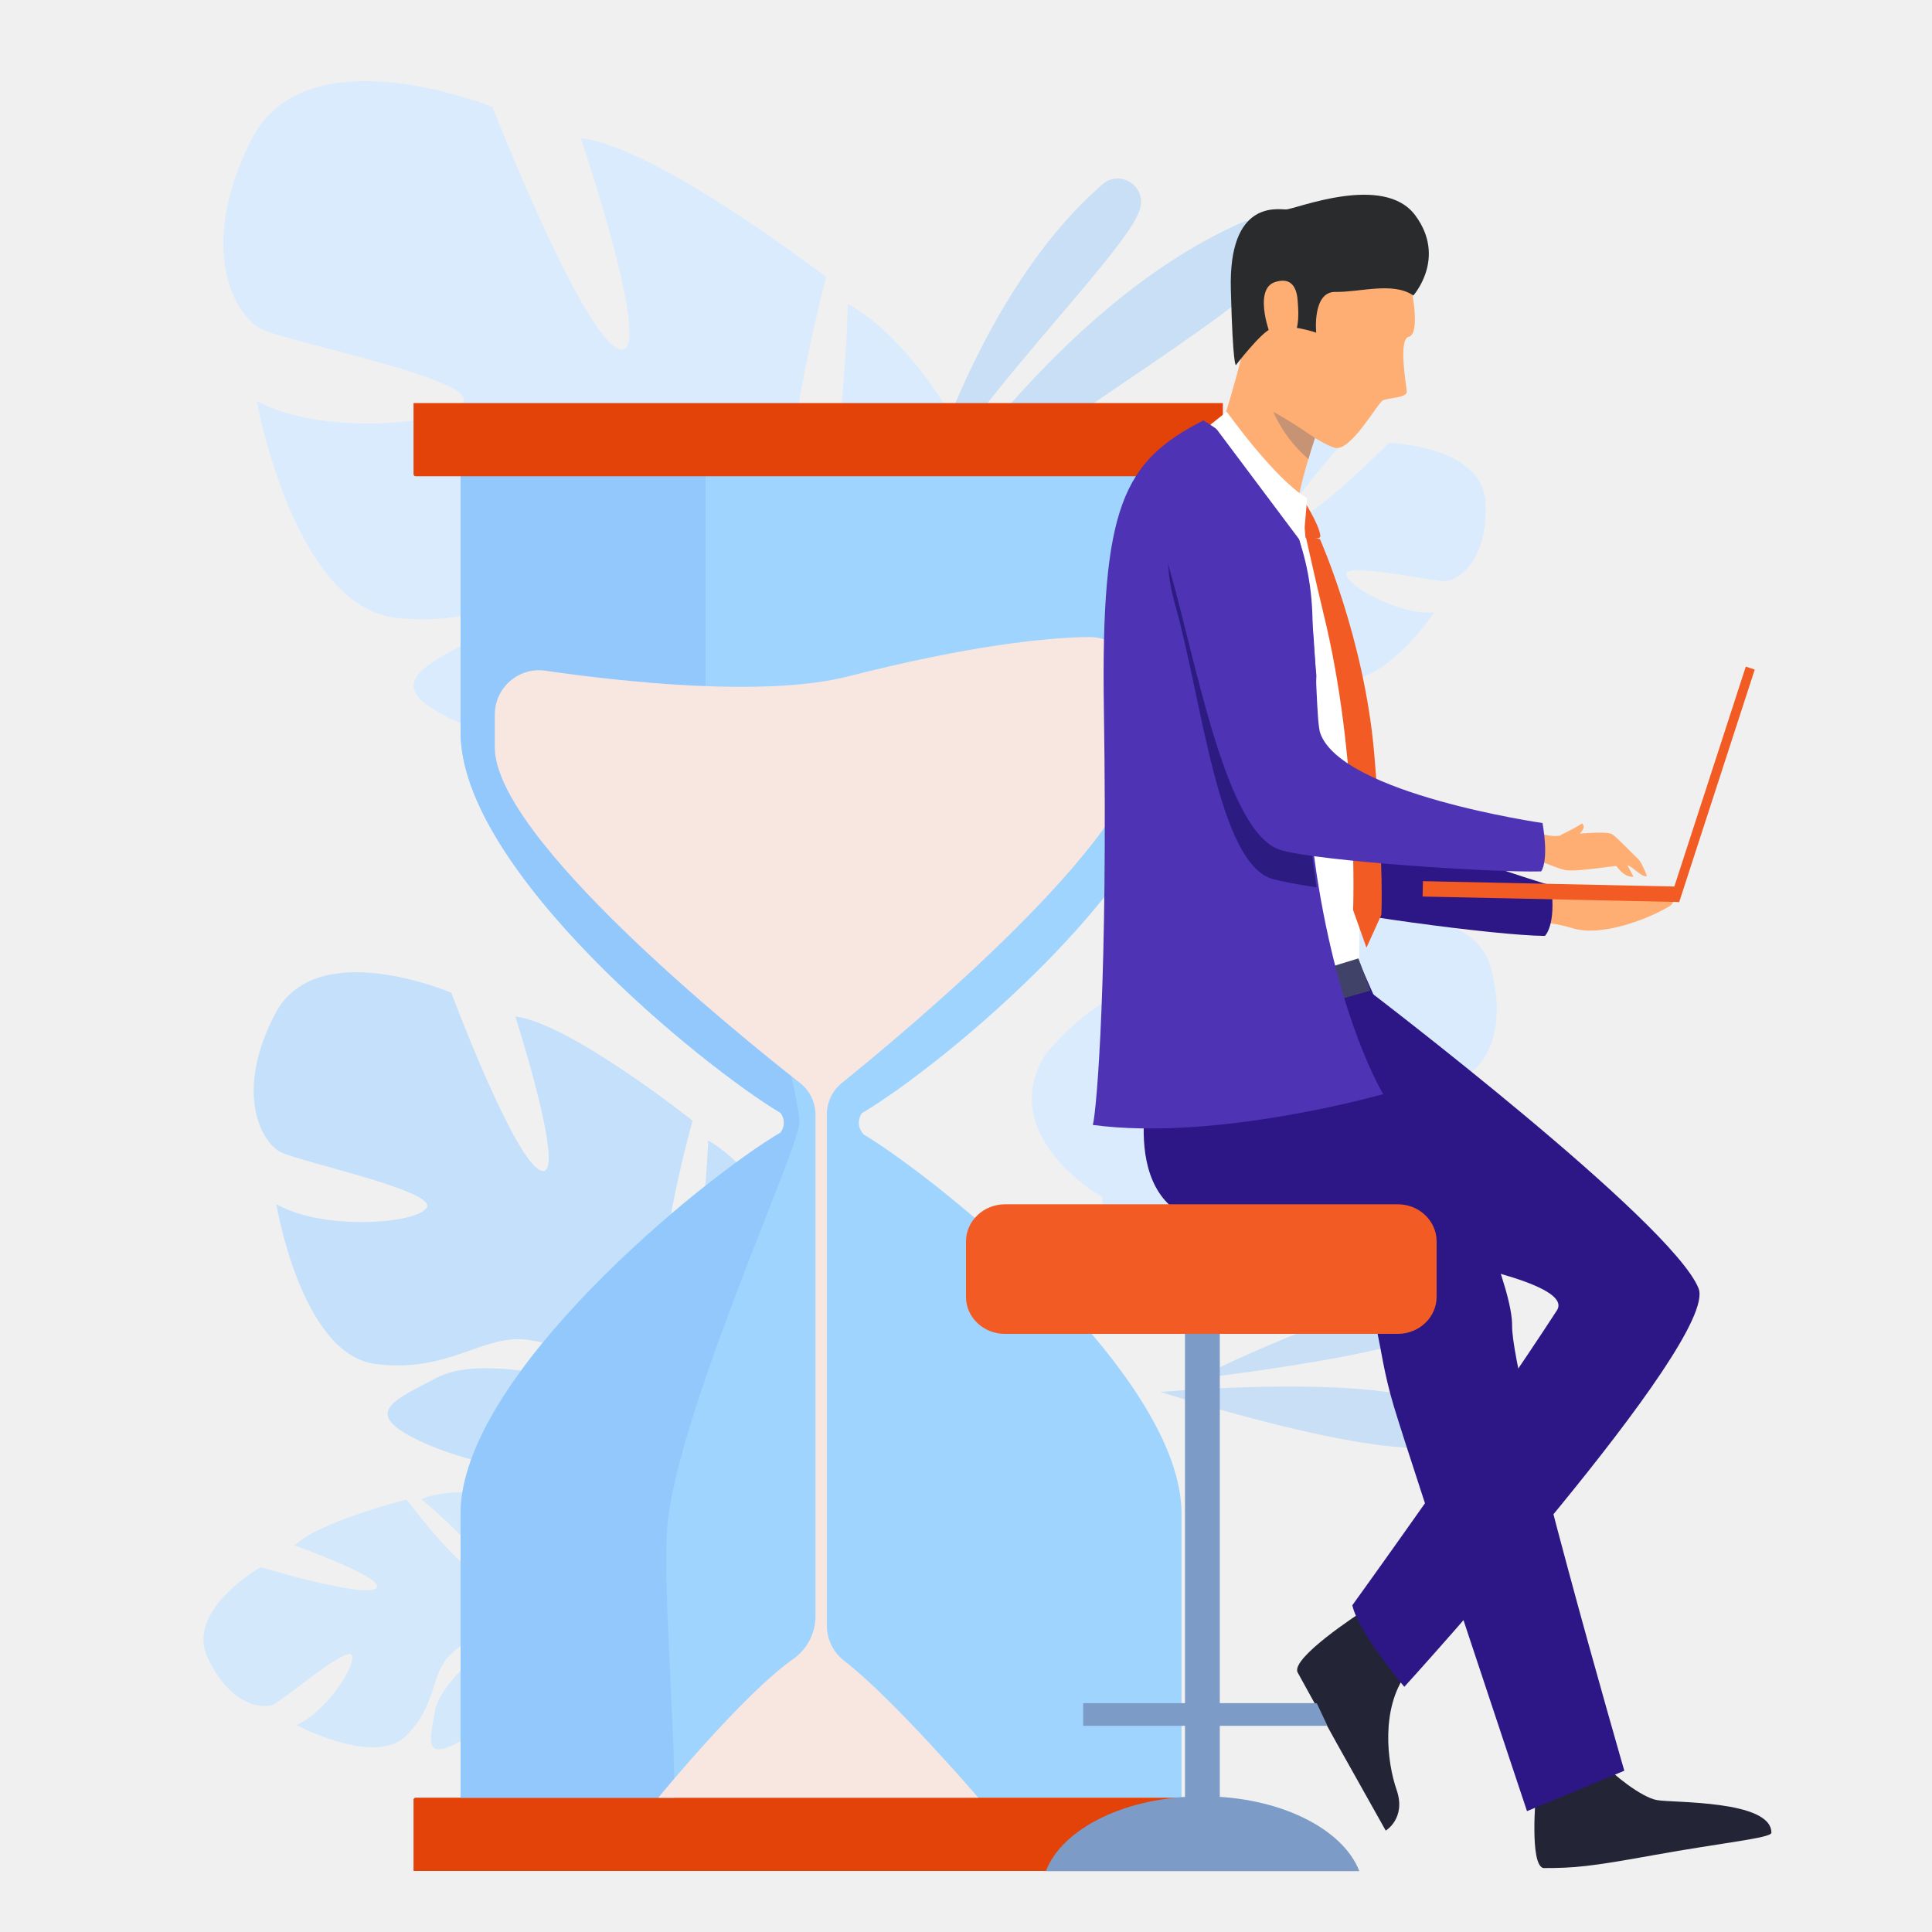
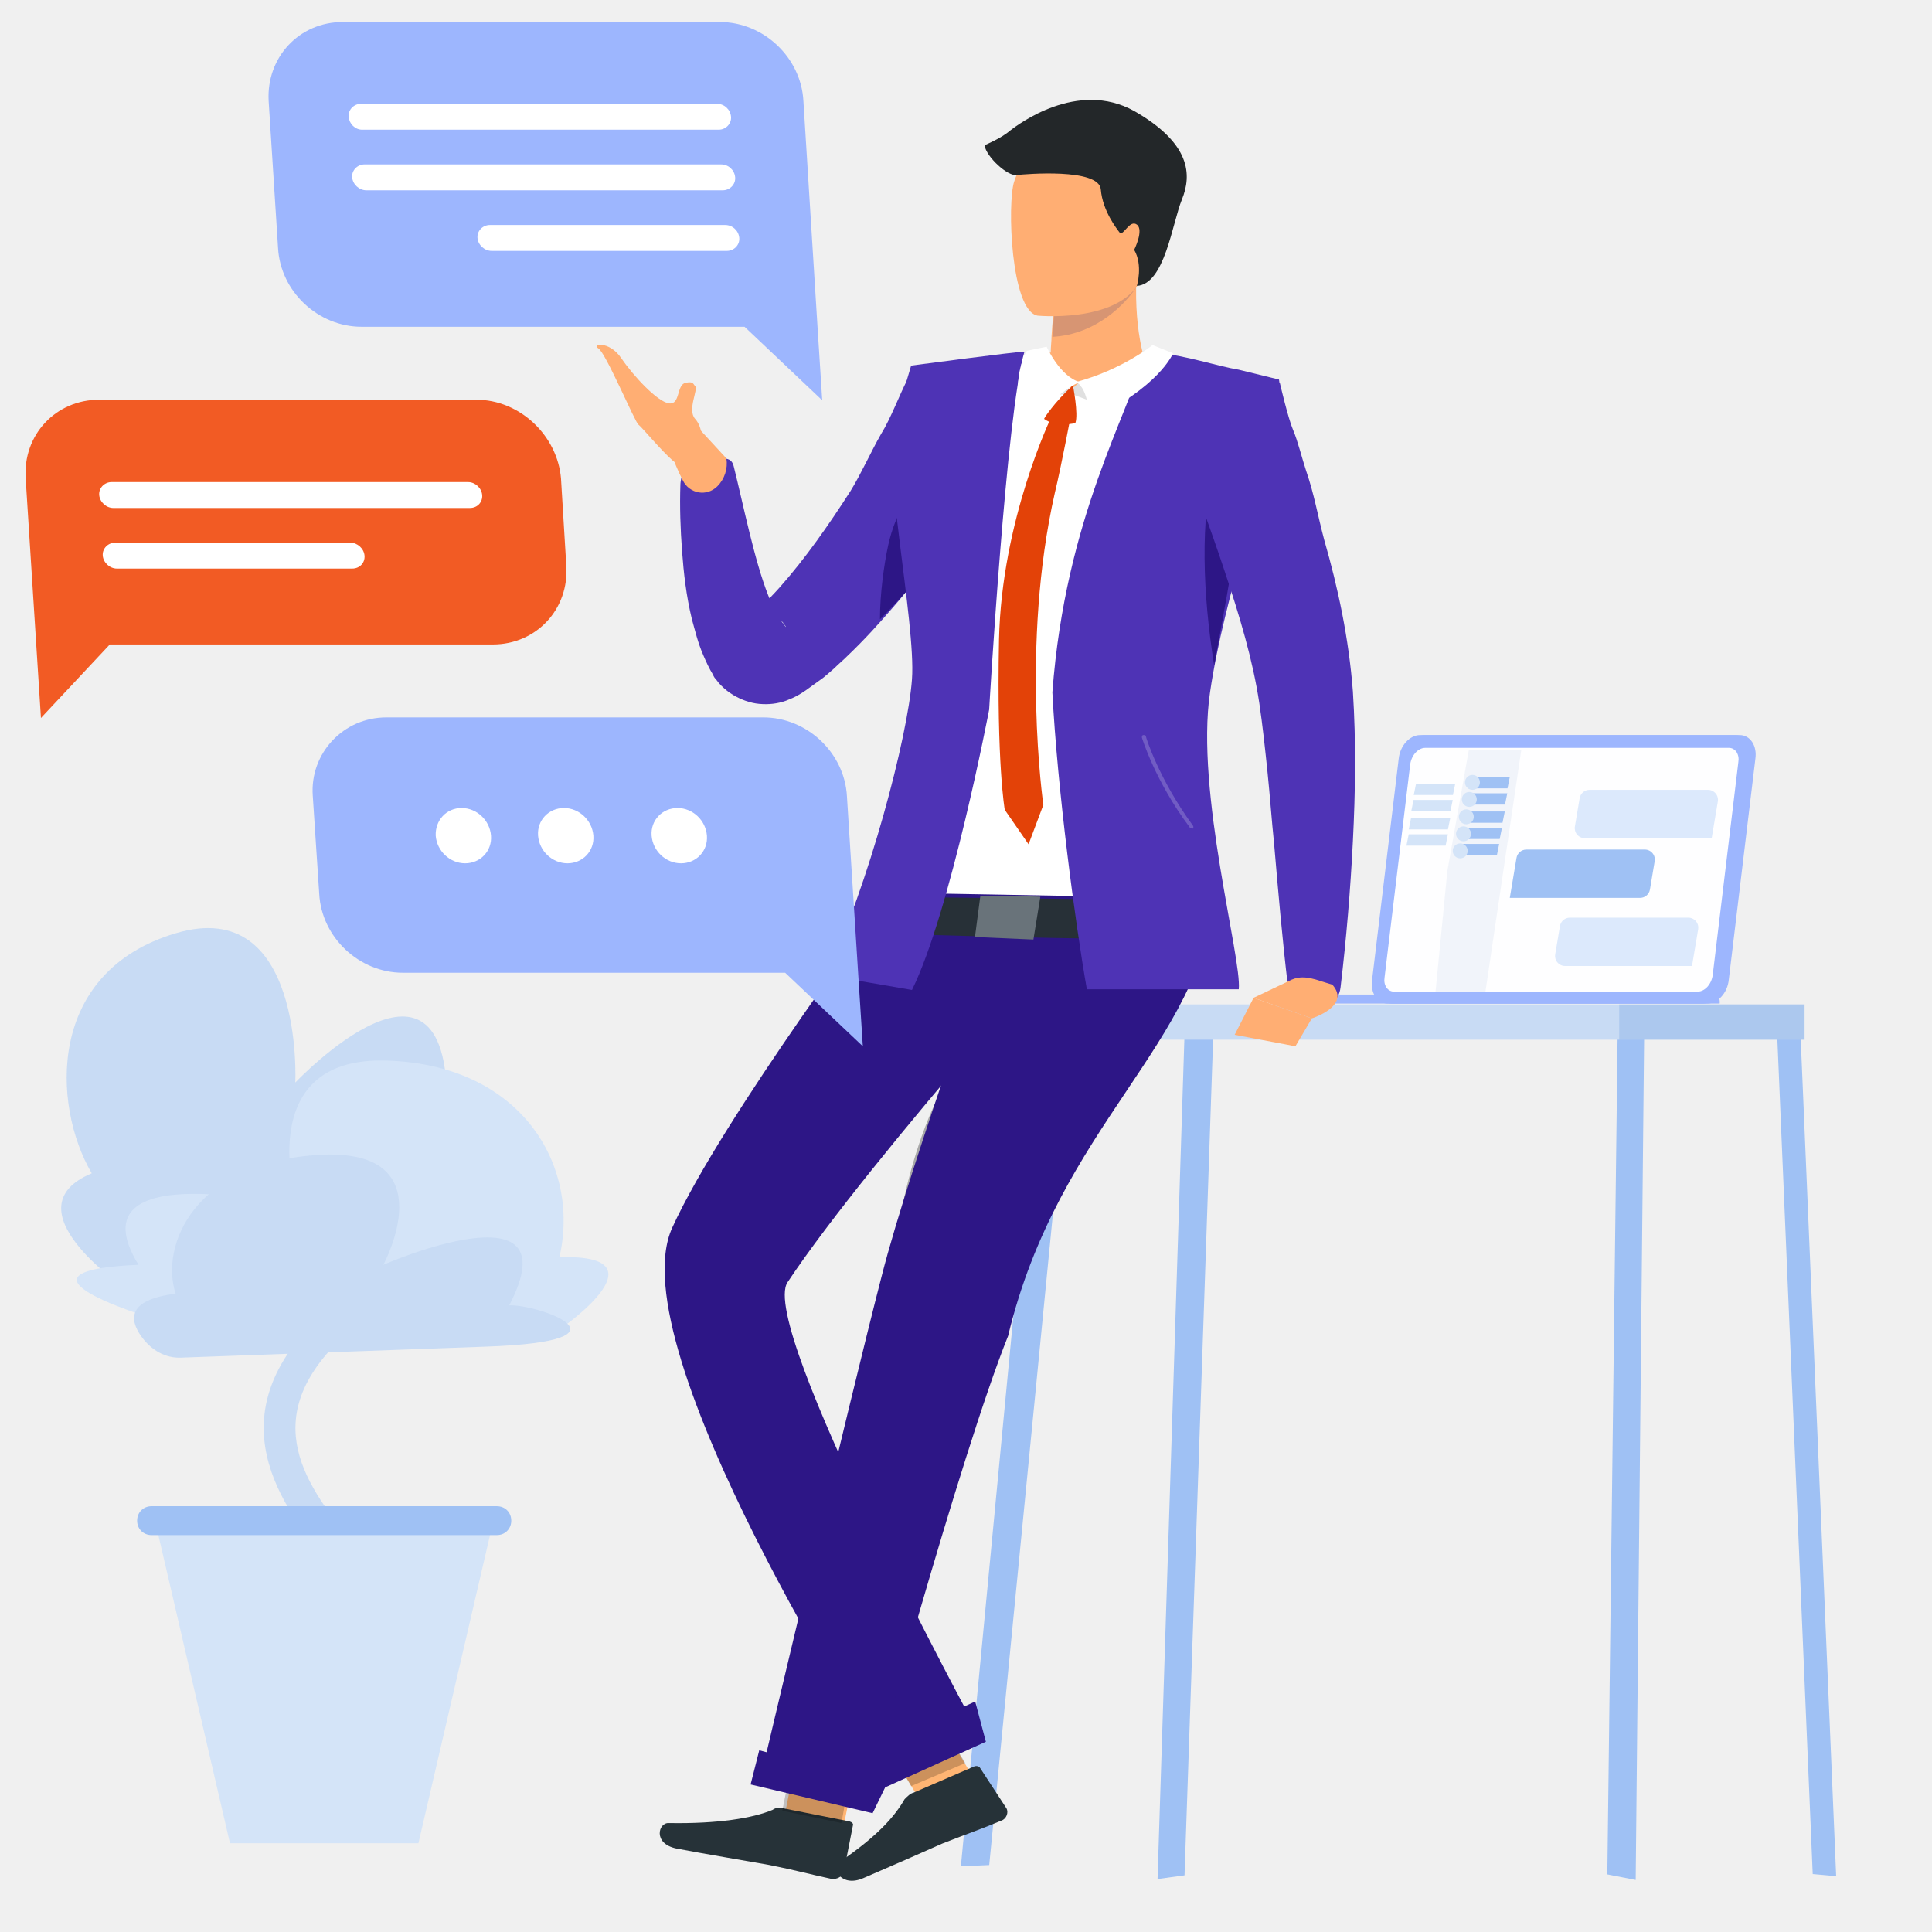
<svg xmlns="http://www.w3.org/2000/svg" width="193" height="193" fill="none">
-   <path d="M148.384 50.14c-.318-5.645-9.635-5.888-9.635-5.888s-8.058 8.06-9.876 7.906c-1.818-.153 5.555-8.238 5.555-8.238-3.369-1.06-13.004 1.316-13.004 1.316s-1.741 11.022-3.47 10.422c-1.728-.6 2.034-9.682 2.034-9.682-3.534.294-7.449 3.538-7.449 3.538-5.211 5.518 2.11 11.956 2.11 11.956s-.686 3.806-3.927 7.65c0 0-.699.69-1.513 1.942l.903.192a7.93 7.93 0 01.394-.652v-.013c.089-.127.228-.306.381-.523.394-.486.661-.843.839-1.111 1.195-1.533 2.847-3.5 3.75-3.807 0 0-.077-.166-.102-.46.038.141.063.294.102.46.851 3.666 8.49 5.876 12.99 5.901 4.512.026 2.885-1.596.979-4.074-1.907-2.478-6.889-2.989-8.173-4.075-1.271-1.085.991-1.417 3.826-.587 2.834.83 3.66 4.036 8.224 5.466 4.563 1.431 9.952-6.603 9.952-6.603-3.419.32-8.808-2.682-8.796-3.845.013-1.162 8.517.767 9.915.716 1.411-.077 4.309-2.261 3.991-7.907z" fill="#DAEBFD" />
-   <path opacity=".5" d="M92.15 49.307s5.619-20.232 18.012-30.91c1.652-1.418 4.156.038 3.788 2.184 0 .038-.013.076-.026.115-.699 3.653-14.846 17.345-21.774 28.61z" fill="#A2CDFC" />
-   <path opacity=".5" d="M89.965 55.016s14.426-24.14 34.065-32.775c1.195-.523 2.631-.05 3.203 1.137.369.766.419 1.89-.381 3.513-2.11 4.317-24.405 16.477-36.887 28.125zm29.524 82.709s21.901-11.036 25.866-7.191c3.954 3.844-25.866 7.191-25.866 7.191zm-3.559 1.328s29.324-2.593 29.781 3.551c.458 6.131-29.781-3.551-29.781-3.551z" fill="#A2CDFC" />
-   <path d="M25.118 13.937c5.51-10.858 24.087-3.233 24.087-3.233s8.937 22.886 12.647 24.17c3.724 1.272-3.83-21.072-3.83-21.072 7.551.83 24.502 13.873 24.502 13.873s-6.09 23.256-2.174 23.564c3.913.32 4.348-20.868 4.348-20.868 6.707 3.658 11.65 13.436 11.65 13.436 5.508 15.415-14.487 21.75-14.487 21.75s-1.934 8.1 1.123 18.499c0 0 .772 1.957 1.313 5.133l-1.956-.412a19.184 19.184 0 00-.217-1.638l.002-.012c.002-.013.002-.013-.009-.027-.076-.336-.17-.803-.297-1.38-.349-1.295-.572-2.248-.696-2.928-1.021-4.052-2.597-9.395-4.107-10.758 0 0 .287-.266.604-.81-.194.254-.393.533-.604.81-4.835 6.503-21.795 4.202-30.71.351-8.915-3.863-4.307-5.657 1.608-8.887 5.915-3.23 16.176.083 19.621-.95 3.458-1.033-.735-3.66-7.041-4.474-6.307-.814-10.702 4.776-20.934 3.64-10.22-1.134-13.917-21.667-13.917-21.667 6.47 3.607 19.68 2.355 20.66.053.981-2.302-17.447-5.895-20.16-7.215-2.707-1.28-6.523-8.089-1.026-18.948zm123.821 82.787c-1.856-6.91-13.461-4.752-13.461-4.752s-7.88 12.084-10.168 12.377c-2.288.294 4.728-11.661 4.728-11.661-4.436-.434-15.749 5.032-15.749 5.032s.712 14.101-1.576 13.82c-2.288-.293 0-12.517 0-12.517-4.296 1.29-8.3 6.335-8.3 6.335-5.02 8.2 5.72 14.242 5.72 14.242s.14 4.892-2.86 10.499c0 0-.674 1.035-1.373 2.797h1.17c.101-.319.203-.625.317-.919v-.013c.077-.179.191-.434.344-.754.355-.702.597-1.226.749-1.596 1.068-2.21 2.619-5.084 3.649-5.697 0 0-.128-.179-.255-.536.077.166.166.357.255.536 2.008 4.317 12.024 5.033 17.617 3.883 5.58-1.149 3.152-2.733.14-5.301-3.013-2.567-9.305-1.89-11.173-2.899-1.856-1.009.864-2.018 4.588-1.724 3.725.293 5.58 4.023 11.605 4.611 6.013.574 10.601-10.793 10.601-10.793-4.156 1.29-11.605-1.009-11.884-2.453-.293-1.443 10.74-1.29 12.456-1.724 1.716-.434 4.716-3.883 2.86-10.793z" fill="#DAEBFD" />
-   <path d="M27.505 101.245c4.131-7.855 17.58-2.069 17.58-2.069s6.266 16.783 8.96 17.767c2.695.971-2.567-15.404-2.567-15.404 5.491.69 17.706 10.41 17.706 10.41s-4.69 16.873-1.83 17.154c2.847.281 3.394-15.162 3.394-15.162 4.855 2.747 8.338 9.938 8.338 9.938 3.852 11.304-10.791 15.685-10.791 15.685s-1.5 5.888.623 13.5c0 0 .546 1.444.902 3.756l-1.424-.32a11.712 11.712 0 00-.14-1.188v-.025c-.05-.243-.114-.588-.203-1.009a31.051 31.051 0 01-.483-2.146c-.699-2.963-1.792-6.872-2.872-7.894 0 0 .203-.191.444-.587-.14.191-.292.383-.444.587-3.598 4.675-15.927 2.81-22.384-.114-6.445-2.925-3.076-4.177 1.258-6.464 4.334-2.286 11.783.256 14.312-.459 2.53-.716-.495-2.67-5.084-3.347-4.589-.664-7.855 3.347-15.291 2.401-7.436-.945-9.902-15.966-9.902-15.966 4.678 2.708 14.313 1.955 15.05.294.737-1.66-12.647-4.509-14.618-5.492-1.957-.984-4.665-5.991-.534-13.846z" fill="#C5E0FB" />
-   <path d="M20.724 165.552c-2.186-4.751 5.326-9.005 5.326-9.005s10.067 3.066 11.478 2.146c1.424-.92-8.097-4.304-8.097-4.304 2.288-2.338 11.186-4.599 11.186-4.599s6.177 8.252 7.334 7c1.157-1.239-5.847-7.025-5.847-7.025 3.013-1.303 7.614-.371 7.614-.371 6.635 2.236 3.445 10.691 3.445 10.691s2.199 2.81 6.508 4.547c0 0 .864.256 2.071.92l-.66.549c-.204-.127-.407-.255-.61-.357h-.013c-.128-.064-.318-.154-.547-.269-.534-.23-.902-.408-1.17-.536-1.626-.728-3.838-1.622-4.702-1.469 0 0-.013-.166-.115-.421.038.127.077.268.115.421.89 3.372-4.398 8.494-8.06 10.487-3.672 1.992-3.037-.052-2.554-2.913.483-2.861 4.334-5.454 4.906-6.897.572-1.443-1.423-.728-3.38 1.188-1.958 1.916-1.246 4.892-4.36 8.047-3.102 3.155-10.983-1.06-10.983-1.06 2.936-1.227 6.038-6.029 5.53-6.974-.509-.946-6.623 4.342-7.792 4.904-1.144.562-4.436.051-6.623-4.7z" fill="#D3E8FA" />
-   <path d="M86.099 111.2a1.627 1.627 0 00.022 1.935c.046.058.07.104.092.15 7.958 4.805 31.819 24.231 31.819 37.931v28.367h-72.02v-28.379c0-13.78 24.183-33.517 31.968-38.069.253-.345.333-.691.333-.979 0-.588-.333-.991-.333-.991-7.797-4.643-31.967-24.242-31.967-38.023V44.775h72.008v28.379c0 13.769-24.103 33.46-31.922 38.046z" fill="#9FD4FF" />
-   <path d="M122.159 186.9H41.311v-7.109c0-.115.092-.208.206-.208h80.459c.103 0 .195.093.195.196v7.121h-.012z" fill="#E34208" />
-   <path d="M66.629 152.967c-.367 6.349.837 20.049.722 26.628H46.013v-28.379c0-13.78 24.182-33.518 31.967-38.069a1.64 1.64 0 00.333-.979c0-.588-.333-.991-.333-.991-7.797-4.644-31.967-24.243-31.967-38.023V44.775h14.275l10.194 2.8v22.433s-1.01 6.464 1.513 12.813c2.523 6.349 7.946 26.708 7.866 29.358-.08 2.65-12.602 29.9-13.232 40.788z" fill="#93C8FD" />
-   <path d="M108.698 63.637c-4.369.069-11.868.853-24.01 3.94-8.313 2.109-22.646.519-30.225-.576-2.66-.38-5.034 1.694-5.034 4.39v3.272c0 9.01 24.125 28.529 30.5 33.53a4.03 4.03 0 011.537 3.157v50.098a5.238 5.238 0 01-2.236 4.286c-5.023 3.526-13.473 13.85-13.473 13.85h31.98s-8.578-9.967-13.393-13.666a4.454 4.454 0 01-1.743-3.537v-51.054a4.03 4.03 0 011.502-3.146c6.237-5.035 29.846-24.622 29.846-33.621v-5.715c0-2.915-2.373-5.254-5.251-5.208z" fill="#F8E6E0" />
-   <path d="M121.953 47.575H41.506a.202.202 0 01-.195-.196v-7.11h80.849v7.11c0 .115-.092.196-.207.196z" fill="#E34208" />
-   <path d="M151.921 88.481s3.53.398 6.263.235c3.421-.199 7.621-.29 8.418.616.778.905.778.905-.743 1.701-1.176.616-5.738 2.625-8.815 1.684-3.078-.96-7.006-.76-7.006-.76l1.883-3.476z" fill="#FFAE73" />
-   <path d="M114.25 54.883s6.571 32.566 14.391 35.046c3.856 1.231 20.746 3.53 25.688 3.566 0 0 1.158-1.05.615-5.032 0 0-17.867-5.377-20.546-8.725-4.001-4.979 1.032-21.361-3.892-25.96-4.924-4.597-12.853-6.226-16.256 1.105z" fill="#2D1686" />
-   <path d="M135.85 161.146s-6.898 4.465-6.229 5.908c.095.192 3.898 7.062 3.898 7.062l4.911 8.756s2.063-1.232 1.089-4.061c-.975-2.809-1.567-8.12.936-11.565 2.637-3.617-4.605-6.1-4.605-6.1z" fill="#232536" />
-   <path d="M174.398 66.594l-7.552 23.24.896.291 7.551-23.24-.895-.291z" fill="#F25B24" />
-   <path d="M142.145 88.024l-.033 1.538 25.628.547.033-1.538-25.628-.547z" fill="#F25B24" />
-   <path d="M153.431 179.269s3.385-1.367 4.761-1.941c1.394-.59 1.575-1.805 2.172-.995.615.793 3.584 3.222 5.177 3.492 1.575.287 11.416-.022 11.416 3.26 0 .53-4.963 1.003-11.783 2.239-6.384 1.156-7.895 1.289-11.001 1.289-1.394-.321-.742-7.344-.742-7.344z" fill="#232536" />
-   <path d="M151.052 132.415c.054-3.548-4.163-13.486-7.313-19.478-4.942-9.594-8.056-17.07-8.056-17.07s-21.632 1.502-21.523 4.435c.217 5.557 5.195 10.499 7.367 12.907l4.635 4.489s4.579 4.544 7.856 8.436c4.381 5.213 3.113 7.367 5.25 14.445 1.918 6.354 13.274 40.347 13.274 40.347l9.721-4.036s-11.283-38.972-11.211-44.475z" fill="#2D1686" />
-   <path d="M127.99 45.94s4.887 10.3 5.376 15.26c.489 4.96 2.227 15.478 2.408 18.266.181 2.788 0 16.51 0 16.51l-24.836 10.553s4.362-8.037 3.62-17.487c-.742-9.45-2.154-16.473-1.991-21.922.561-18.609 8.544-24.854 8.544-24.854l6.879 3.675z" fill="#fff" />
-   <path d="M140.969 28.744s.996 4.598-.253 4.905c-1.032.254-.254 4.707-.181 5.43.072.707-1.919.634-2.426.942-.507.29-3.132 5.014-4.688 4.725-1.557-.29-7.712-4.652-8.997-7.114-1.304-2.48-.29-11.658 2.027-14.97 2.299-3.35 12.744-1.974 14.518 6.082z" fill="#FFAE73" />
-   <path d="M131.9 42.103s-.163.489-.416 1.23c-.109.309-.218.689-.344 1.069-.091.308-.2.615-.29.941-.616 2.064-1.285 4.562-1.303 5.757-.037 2.262-7.404-8.889-7.404-8.889s2.317-6.914 3.656-14.97c1.322-8.037 6.101 14.862 6.101 14.862z" fill="#FFAE73" />
-   <path d="M141.186 29.522s3.349-3.747.2-8.001c-3.15-4.272-12.02-.598-12.925-.598-.887 0-5.739-.923-5.504 7.984.2 7.838.507 7.566.507 7.566s2.48-3.24 3.512-3.638c1.611-.616 4.508.398 4.508.398s-.417-4.127 1.937-4.073c2.353.054 5.756-1.05 7.765.362z" fill="#292B2D" />
-   <path d="M129.655 30.39c-.036-.56-.036-2.95-2.299-2.208s-.398 5.775-.09 5.92c.307.145 2.769 1.05 2.389-3.711z" fill="#FFAE73" />
-   <path d="M136.899 98.97l-1.198-3.23-22.754 6.987v3.114l23.952-6.871z" fill="#404367" />
-   <path d="M131.357 43.75s-.145.525-.38 1.195c-.091.272-.163.58-.272.923-2.498-2.154-3.475-4.652-3.494-4.724 1.919 1.05 4.146 2.606 4.146 2.606z" fill="#C69474" />
-   <path d="M130.054 49.688s1.755 2.697 1.846 3.856c.036.434-1.484.163-1.484.163l-.362-4.02z" fill="#F25B24" />
-   <path d="M136.767 99.012s30.251 23.031 32.912 29.692c2.082 5.214-29.391 39.804-29.391 39.804s-4.562-5.34-5.196-8.146c0 0 13.154-18.226 20.431-29.449 2.951-4.544-35.408-8.563-37.146-9.45-7.186-3.692-2.805-16.527-2.805-16.527l21.195-5.924z" fill="#2D1686" />
-   <path d="M138.181 109.298s-16.611 4.744-29.011 3.079c.398-1.503 1.52-14.898 1.104-41.545-.308-20.274 1.936-24.74 9.937-28.83.199.199 10.892 5.555 10.911 20.435 0 .887.38 5.054.38 5.054s-.181 5.723-.38 6.591c-.815 3.802.488 1.112 0 4.823-.181 1.321-.308 2.77-.163 4.055.163 1.466.344 2.86.543 4.2 2.281 15.024 6.679 22.138 6.679 22.138z" fill="#4E33B5" />
-   <path d="M118.432 183.246h3.367c.036 0 .054-.036.054-.054v-55.9c0-.036-.036-.054-.054-.054h-3.367c-.036 0-.055.036-.055.054v55.882c0 .054.019.072.055.072z" fill="#7C9BC7" />
-   <path d="M104.475 186.921c1.647-4.29 8.019-7.476 15.659-7.476 7.621 0 14.011 3.204 15.658 7.476h-31.317zm3.765-14.518h24.312a.039.039 0 00.036-.036l-1.032-2.191c0-.018-.453-.036 0-.036H108.24a.039.039 0 00-.036.036v2.191c0 .018.018.036.036.036z" fill="#7C9BC7" />
-   <path d="M100.364 133.248h39.285c2.122 0 3.864-1.666 3.864-3.693v-5.557c0-2.028-1.742-3.693-3.864-3.693h-39.285c-2.121.018-3.864 1.665-3.864 3.711v5.557c0 2.009 1.743 3.675 3.864 3.675zm31.495-79.39s4.424 9.927 5.413 21.344c1.013 11.843.716 16.197.716 16.197l-1.483 3.27-1.334-3.754s.593-15.249-2.991-29.762c-.642-2.632-1.754-7.624-1.754-7.624l1.433.328z" fill="#F25B24" />
-   <path d="M131.52 88.644c-1.937-.29-3.494-.58-4.381-.833-5.467-1.557-7.042-17.885-9.793-27.57-2.372-8.363 1.919-13.92 8.508-8.272.054.036.108.09.163.127 2.679 2.353 3.638 8.743 4.109 14.554-.254.85-.561 1.701-.76 2.57-.815 3.802 2.262 7.476 1.774 11.187-.181 1.322-.308 2.77-.163 4.055.163 1.448.344 2.842.543 4.182z" fill="#2C1C82" />
-   <path d="M153.876 83.213s.833.416 1.919.272c1.068-.145 4.724-.525 5.268-.145.543.38 2.172 2.1 2.57 2.462.398.362.887 1.701.887 1.701-.452.236-1.394-.923-1.937-1.068-.543-.145-5.177.779-6.354.453-1.194-.326-2.95-1.123-2.95-1.123l.597-2.552z" fill="#FFAE73" />
-   <path d="M160.99 85.62c-.018.073.923 2.119 2.191 1.956l-.833-1.557-1.358-.398zm-5.213-2.135s1.665-.797 2.262-1.231c0 0 .218.199.163.416-.09.362-.651.923-.651.923l-1.774-.108z" fill="#FFAE73" />
-   <path d="M126.868 48.439c-6.608-5.648-12.4.145-10.011 8.49 2.752 9.684 5.666 26.447 11.133 28.004 3.892 1.104 21.017 2.245 25.959 2.118 0 0 .814-.887.144-4.833 0 0-19.985-2.879-22.193-8.943-.778-2.154.199-20.256-4.87-24.691a1.312 1.312 0 01-.162-.145z" fill="#4E33B5" />
-   <path d="M122.548 41.126s4.762 6.706 8.031 8.653l-.397 4.63-9.089-12.126 1.455-1.157z" fill="#fff" />
+   <path d="M38.432 166.198c-.344 0-.687-.138-.962-.344-.687-.549-.824-1.511-.275-2.198.893-1.1-1.305-3.779-3.572-6.527-4.947-5.909-12.367-14.841-2.2-25.147 6.39-6.458 6.253-9.138 5.91-10.031-.619-1.511-3.573-1.855-4.604-1.855h-.068c-.894 0-1.58-.687-1.58-1.58s.686-1.58 1.58-1.58c.618 0 5.977.068 7.557 3.779 1.374 3.229-.756 7.626-6.596 13.466-8.107 8.245-2.542 14.909 2.405 20.886 3.16 3.779 6.115 7.421 3.642 10.512-.344.413-.825.619-1.237.619z" fill="#C8DBF4" />
+   <path d="M15.484 151.907h33.803L41.8 184.13H22.973l-7.489-32.223z" fill="#D4E4F8" />
+   <path d="M15.14 153.35h34.491c.824 0 1.443-.619 1.443-1.443 0-.825-.619-1.443-1.443-1.443h-34.49c-.825 0-1.443.618-1.443 1.443 0 .824.618 1.443 1.443 1.443z" fill="#9FC1F4" />
+   <path d="M44.272 117.966l-31.948 10.581S.78 120.714 9.164 117.21c-3.985-6.801-4.535-20.13 8.382-23.978C30.394 89.385 29.5 108.141 29.5 108.141s15.871-16.764 15.116 3.161c3.023-.825 15.802 2.198-.344 6.664z" fill="#C8DBF4" />
+   <path d="M17.614 132.463h38.75s10.238-7.214-.48-6.87c2.13-9.207-3.848-19.307-17.383-19.65-13.535-.344-8.794 14.634-8.794 14.634s-22.742-5.428-15.872 5.771c-11.199.481-5.427 3.367 3.78 6.115z" fill="#D4E4F8" />
+   <path d="M48.532 134.524l-30.437 1.1c-1.511.068-2.954-.687-3.985-2.13-1.168-1.649-1.443-3.642 3.435-4.26-1.58-4.809 1.855-13.191 14.497-13.878 12.573-.619 6.252 10.992 6.252 10.992s19.032-8.313 12.574 4.054c2.817-.137 13.397 3.573-2.336 4.122z" fill="#C8DBF4" />
+   <path d="M118.33 187.34l2.88-84.232-2.887.396-2.688 84.205 2.695-.369zm42.237-.093l1.032-84.23 2.645.516-.844 84.267-2.833-.553zm20.517-.035l-3.55-83.815 2.344.208 3.549 83.815-2.343-.208z" fill="#9FC1F4" />
+   <path d="M180.28 100.336h-79.566v3.527h79.566v-3.527z" fill="#C8DBF4" />
+   <path d="M98.82 186.311l8.186-83.708-3.034.136-7.984 83.7 2.832-.128z" fill="#9FC1F4" />
+   <path opacity=".2" d="M180.209 100.336h-18.454v3.527h18.454v-3.527z" fill="#3A7CD5" />
+   <path d="M142.315 73.432H173.8c1.037 0 1.75 1.067 1.555 2.379l-2.656 22.064c-.129 1.313-1.101 2.379-2.138 2.379h-31.485c-1.037 0-1.749-1.066-1.555-2.379l2.656-22.064c.194-1.312 1.166-2.379 2.138-2.379z" fill="#9DB6FE" />
+   <path d="M141.862 73.432h31.485c1.037 0 1.749 1.067 1.555 2.379l-2.656 22.064c-.13 1.313-1.102 2.379-2.138 2.379h-31.486c-1.036 0-1.749-1.066-1.554-2.379l2.656-22.064c.129-1.312 1.101-2.379 2.138-2.379z" fill="#9DB6FE" />
+   <path opacity=".99" d="M139.251 99.058c-.312 0-.562-.158-.75-.395-.187-.316-.249-.632-.187-1.027l2.56-21.266c.125-.949.812-1.66 1.499-1.66h30.345c.313 0 .562.158.75.395.187.316.249.632.187 1.028l-2.56 21.265c-.125.95-.812 1.66-1.499 1.66h-30.345z" fill="#fff" />
+   <mask id="mask0" maskUnits="userSpaceOnUse" x="138" y="74" width="36" height="26">
+     <path opacity=".99" d="M139.251 99.058c-.312 0-.562-.158-.75-.395-.187-.316-.249-.632-.187-1.027l2.56-21.266c.125-.949.812-1.66 1.499-1.66h30.345c.313 0 .562.158.75.395.187.316.249.632.187 1.028l-2.56 21.265c-.125.95-.812 1.66-1.499 1.66h-30.345z" fill="#fff" />
+   </mask>
+   <g mask="url(#mask0)">
+     <path d="M148.348 99.352l3.628-24.463h-5.24l-2.15 12.121-1.21 12.342h4.972z" fill="#F1F4FA" />
+   </g>
+   <path d="M129.423 99.352h41.786c.389 0 .648.41.583.902h-43.147c.065-.492.389-.902.778-.902z" fill="#9DB6FE" />
+   <path d="M97.09 177.357l-5.167 2.543-6.48-10.827 5.25-2.543 6.397 10.827z" fill="#FFB573" />
+   <path d="M91.266 179.079l6.07-2.624c.246-.082.493 0 .575.164l2.624 4.019c.246.41 0 1.066-.492 1.23-2.133.903-3.199 1.231-5.906 2.297-1.64.738-5.577 2.461-7.874 3.445-2.215.984-3.28-.984-2.46-1.558 3.855-2.625 5.577-4.594 6.561-6.316.328-.328.574-.575.902-.657z" fill="#263238" />
+   <path opacity=".2" d="M92.907 170.303l-5.167 2.542 3.28 5.578 5.414-2.297-3.527-5.823z" fill="#000" />
+   <path d="M89.052 89.099s-16.897 22.556-21.9 33.548c-5.496 12.057 20.752 52.823 20.752 52.823l9.597-2.789S75.719 132.53 78.67 128.1c8.203-12.385 31.953-38.755 31.953-38.755l-21.572-.246z" fill="#2D1686" />
+   <path opacity=".3" d="M95.368 106.734c-4.593 6.726-6.562 18.701-6.808 26.576 2.625-4.84 5.413-9.925 8.038-14.601 1.723-4.429 3.445-8.776 5.086-12.467-.41-2.543-2.789-4.594-6.316.492z" fill="#000" />
+   <path d="M98.485 173.994l-10.5 4.757-3.034-3.117 12.468-5.659 1.066 4.019z" fill="#2D1686" />
+   <path d="M100.453 43.658a79.432 79.432 0 01-3.28 5.905 81.92 81.92 0 01-3.692 5.578l-1.968 2.707c-.739.902-1.395 1.804-2.133 2.624-1.476 1.723-3.035 3.446-4.757 5.086-.41.41-.903.82-1.313 1.23-.492.41-.902.82-1.394 1.149l-1.477 1.066c-.164.082-.082.082-.656.41-.41.246-.82.41-1.23.574-.902.329-1.805.41-2.707.328-.902-.082-1.805-.41-2.625-.902a6.196 6.196 0 01-1.148-.902 3.564 3.564 0 01-.492-.574c-.164-.164-.328-.41-.328-.492-.41-.657-.739-1.395-.985-1.969-.574-1.312-.82-2.46-1.148-3.61-.574-2.378-.82-4.592-.984-6.807-.164-2.215-.246-4.43-.164-6.726.082-1.477 1.312-2.625 2.788-2.543 1.23.082 2.297-.328 2.543.82.985 3.938 2.05 9.351 3.445 12.878.328.82.739 1.723 1.149 2.297.164.328.41.574.574.82.082.082 0-.082-.082-.164s-.164-.164-.164-.246c-.164-.164-.328-.328-.492-.41-.329-.246-.739-.328-1.149-.41-.41-.082-.738 0-1.148.082-.328.082-.902.492-.492.164l.984-.902c.656-.657 1.312-1.313 1.969-2.051 2.542-2.87 4.84-6.152 7.054-9.597 1.066-1.722 2.05-3.937 3.035-5.66 1.066-1.722 1.804-3.855 2.706-5.577 1.559-1.805 5.742-1.805 7.71-1.313 2.625.82 3.282 4.594 2.051 7.137z" fill="#4E33B5" />
+   <path d="M88.724 54.485c-.41 1.886-.82 4.84-.82 7.382l.82-.82a67.675 67.675 0 005.578-6.562c.738-.902 1.394-1.887 2.05-2.871.41-1.066.738-2.05 1.148-3.117.082-.328.246-.656.329-1.066-2.707-1.313-7.547 0-9.105 7.054z" fill="#2D1686" />
+   <path d="M72.565 45.79l-2.953-3.199-2.953 1.395s.492 1.968 1.559 4.019c.656 1.312 2.378 1.64 3.445.574a3.24 3.24 0 00.902-2.789z" fill="#FFAE73" />
+   <path d="M80.783 169.283l-2.38 11.988 5.874 1.166 2.38-11.988-5.874-1.166z" fill="#FFB573" />
+   <path d="M78.23 180.642l6.643 1.312c.246.082.41.247.328.411l-.902 4.593c-.082.492-.738.82-1.23.738-2.297-.492-3.363-.82-6.234-1.394-1.804-.328-6.726-1.149-9.269-1.641-2.378-.492-1.804-2.625-.738-2.543 4.921.083 8.367-.492 10.335-1.312.328-.246.738-.246 1.067-.164z" fill="#263238" />
+   <path opacity=".2" d="M85.201 175.884l-5.823-1.148-1.23 6.152 5.905 1.23 1.148-6.234z" fill="#000" />
+   <path d="M100.704 89.267s-9.76 26.904-12.631 38.223c-3.2 12.386-12.058 49.953-12.058 49.953l10.745 1.641s9.105-33.568 13.944-45.626c5.033-21.02 19.458-29.263 20.506-43.945-6.562 0-20.506-.246-20.506-.246z" fill="#2D1686" />
+   <path d="M87.17 181.134l-12.187-2.871.864-3.414 12.718 3.414-1.395 2.871z" fill="#2D1686" />
+   <path d="M88.428 89.594s-.87.604-1.612 3.613c0 0 30.399 1.051 33.772.333 0 0 .719-3.32.066-3.475-.692-.159-32.226-.47-32.226-.47z" fill="#273037" />
+   <path d="M103.926 89.579s-4.458-.141-5.999-.036l-.532 4.062 5.839.254.692-4.28z" fill="#69737A" />
+   <path d="M92.497 40.13c.656-2.05 2.46-3.609 4.511-3.937 1.64-.246 2.461-.574 4.512-.656 3.609-.246 9.596 0 13.698.246 2.378.164 4.839.492 6.808.82h.082c2.132.328 3.527 2.379 3.117 4.512-1.067 5.577-3.938 15.092-4.43 24.197-.656 11.975-8.448 13.862.492 24.443l-32.317-.574c-.41-8.285 3.691-15.257 4.347-21.654 1.64-14.929-2.296-22.721-.82-27.397z" fill="#fff" />
+   <path d="M114.397 35.127c-1.64 6.316-7.956 16.487-9.268 34.04.492 9.597 2.296 23.178 3.445 29.658h15.174c.328-3.035-4.347-19.733-2.871-29.658 1.395-9.597 5.66-21.408 6.808-27.232.41-2.215.082-4.02.082-4.02l-4.019-.983c-2.05-.329-5.495-1.477-7.956-1.641-.492-.082-.984-.164-1.395-.164z" fill="#4E33B5" />
+   <path d="M100.699 37.506c5.168 2.87 14.109-.246 14.109-.246s-1.395-2.871-1.313-8.53v-.903c-.574-.246-1.558-.82-2.707-1.395l-5.249 2.707s-.328 1.64-.492 4.43c0 .492-.082 1.066-.082 1.64-2.543.82-4.266 2.297-4.266 2.297z" fill="#FFAE73" />
+   <path d="M105.621 29.221s-.328 1.64-.492 4.43c4.511-.247 7.382-3.446 8.366-4.922v-.902c-.574-.246-1.558-.82-2.707-1.395l-5.167 2.79z" fill="#D79573" />
+   <path d="M103.662 31.534s10.358.99 10.808-5.494c.541-6.485 2.162-10.628-4.413-11.53-6.575-.9-8.016 1.442-8.737 3.604-.72 2.071-.36 12.97 2.342 13.42z" fill="#FFAE73" />
+   <path d="M113.57 28.561s.63-2.071-.27-3.602c0 0 .991-1.982.27-2.522-.721-.54-1.351 1.17-1.711.81-.271-.36-1.712-2.161-1.892-4.323-.18-2.162-7.566-1.531-8.376-1.441-.901.18-3.063-1.801-3.243-2.972 0 0 1.712-.72 2.522-1.441.811-.63 6.755-5.134 12.43-1.982 5.674 3.243 5.764 6.395 4.773 8.827-.99 2.432-1.711 8.466-4.503 8.646z" fill="#232729" />
+   <path opacity=".2" d="M118.991 82.701c-.082 0-.164 0-.164-.082-3.445-4.593-4.758-8.94-4.758-8.94 0-.083 0-.247.164-.247.082 0 .246 0 .246.164 0 .082 1.313 4.266 4.676 8.859a.25.25 0 010 .328c-.082-.082-.164-.082-.164-.082z" fill="#fff" />
+   <path d="M121.288 46.282c-1.395 5.742-1.149 12.96 0 20.178 1.886-9.843 3.034-17.963 4.265-24.525-1.395-.902-3.117-.246-4.265 4.347z" fill="#2D1686" />
+   <path d="M89.38 41.77c.82-2.378 1.64-5.249 1.64-5.249s10.5-1.394 11.32-1.394c-1.805 5.988-3.527 35.762-3.527 35.762s-3.855 20.213-7.71 28.005l-8.613-1.483c4.265-8.858 8.203-23.815 8.613-29.556.41-5.66-3.117-22.311-1.723-26.084z" fill="#4E33B5" />
+   <path d="M107.835 38.162l-1.148 1.066 3.527 1.313-.41-1.313-1.969-1.066z" fill="#E0E0E0" />
+   <path d="M108.82 41.935s0-3.035-1.313-3.773c4.594-1.23 7.629-3.691 7.629-3.691l2.05.82s-1.394 3.445-8.366 6.644z" fill="#fff" />
+   <path d="M105.867 38.08c.246-.082.492.082.656.246l.574.984-3.691.328.656-.984c.082-.164.246-.246.328-.246l1.477-.328z" fill="#E0E0E0" />
+   <path d="M103.16 42.427s1.887-2.953 4.676-4.265c-1.969-.574-3.281-3.527-3.281-3.527l-1.969.41c-.082 0-2.297 4.347.574 7.382z" fill="#fff" />
+   <path d="M127.85 38.244s.82 3.527 1.312 4.675c.492 1.148.902 2.87 1.312 4.101.821 2.379 1.149 4.43 1.805 6.89 1.394 4.84 2.461 9.843 2.871 15.175.328 5.167.246 10.007 0 14.928a214.427 214.427 0 01-1.231 14.6c-.164 1.477-1.476 2.461-2.953 2.297-1.23-.164-2.132-1.148-2.296-2.296-.574-4.758-.985-9.597-1.395-14.355-.246-2.378-.41-4.757-.656-7.136-.246-2.379-.492-4.675-.82-6.89-.656-4.347-1.969-8.694-3.445-13.124a208.191 208.191 0 00-2.297-6.562c-.738-2.214-1.64-4.429-2.461-6.48l-.082-.082c-1.066-2.706.082-6.89 3.035-6.89 2.871-.164 7.301 1.149 7.301 1.149z" fill="#4E33B5" />
+   <path d="M128.67 98.04l-3.445 1.64 5.823 2.051s3.938-1.231 2.051-3.363l-1.066-.328c-1.641-.575-2.461-.493-3.363 0z" fill="#FFAE73" />
+   <path d="M123.338 103.371l6.07 1.148 1.641-2.788-5.824-2.051-1.887 3.691z" fill="#FFAE73" />
+   <path d="M107.179 38.49s.575 2.87.246 3.773c0 0-1.886.492-3.116-.41-.083 0 1.066-1.723 2.87-3.363z" fill="#E34208" />
+   <path d="M105.047 41.607s-5.004 10.335-5.25 22.31c-.246 12.386.574 16.98.574 16.98l2.379 3.444 1.476-3.937s-2.296-15.995 1.149-31.169c.656-2.707 1.64-7.956 1.64-7.956l-1.968.328z" fill="#E34208" />
+   <path d="M70.104 47.595s-1.722-.657-2.87-1.559c-1.149-.984-3.117-3.363-3.446-3.609-.328-.164-3.28-7.218-4.019-7.628-.738-.41 1.067-.82 2.297.984 1.23 1.805 3.609 4.347 4.757 4.511 1.149.165.739-1.804 1.64-2.05.821-.164.739.082.985.328.328.328-.82 2.379 0 3.28.82.903.574 2.298 1.148 3.036.575.738.657-.328.657-.328l-1.149 3.035z" fill="#FFAE73" />
+   <path d="M34.24 2.201h37.672c4.348 0 8.11 3.527 8.345 7.875l1.41 22.568.47 7.346-7.757-7.346H36.12c-4.348 0-8.11-3.526-8.344-7.875l-.94-14.692C26.6 5.726 29.89 2.2 34.24 2.2z" fill="#9DB6FE" />
+   <path d="M36.18 12.956h35.614c.705 0 1.293-.588 1.234-1.293a1.411 1.411 0 00-1.41-1.293H36.062c-.705 0-1.293.588-1.234 1.293.059.705.646 1.293 1.352 1.293zm.411 6.054h35.615c.705 0 1.293-.588 1.234-1.293a1.411 1.411 0 00-1.41-1.293H36.414c-.705 0-1.293.587-1.234 1.293.059.705.705 1.293 1.41 1.293zm12.518 6.053h23.508c.705 0 1.293-.588 1.234-1.293a1.411 1.411 0 00-1.41-1.293H48.933c-.706 0-1.293.588-1.234 1.293.058.705.705 1.293 1.41 1.293z" fill="#fff" />
+   <path d="M47.581 39.931H9.91c-4.35 0-7.64 3.527-7.346 7.876L3.62 64.38l.47 7.346 6.877-7.346h38.259c4.349 0 7.64-3.526 7.346-7.875l-.53-8.698c-.352-4.29-4.113-7.876-8.462-7.876z" fill="#F25B24" />
+   <path d="M46.934 50.745H11.32c-.705 0-1.352-.588-1.41-1.293-.06-.705.529-1.293 1.234-1.293h35.614c.706 0 1.352.588 1.41 1.293.06.705-.47 1.293-1.233 1.293zM35.18 56.798H11.674c-.705 0-1.352-.587-1.41-1.293-.06-.705.528-1.293 1.233-1.293h23.508c.706 0 1.352.588 1.41 1.293.06.706-.47 1.293-1.233 1.293z" fill="#fff" />
+   <path d="M38.59 71.667h37.67c4.35 0 8.11 3.526 8.346 7.875l1.117 17.631.47 7.346-7.758-7.346h-38.2c-4.35 0-8.11-3.526-8.345-7.875l-.647-9.814c-.294-4.232 3.056-7.817 7.346-7.817z" fill="#9DB6FE" />
+   <path d="M53.752 83.48c.117 1.528 1.41 2.762 2.938 2.762 1.528 0 2.704-1.234 2.586-2.762-.117-1.528-1.41-2.762-2.938-2.762-1.528 0-2.704 1.234-2.586 2.762zm-10.226 0c.117 1.528 1.41 2.762 2.938 2.762 1.528 0 2.704-1.234 2.586-2.762-.117-1.528-1.41-2.762-2.938-2.762-1.528 0-2.645 1.234-2.586 2.762zm21.568 0c.118 1.528 1.41 2.762 2.939 2.762 1.528 0 2.703-1.234 2.586-2.762-.118-1.528-1.41-2.762-2.939-2.762-1.528 0-2.703 1.234-2.586 2.762z" fill="#fff" />
+   <path d="M141.458 78.29h3.915l-.23 1.129h-3.914l.229-1.13z" fill="#D4E4F8" />
+   <path d="M146.908 77.626h3.914l-.229 1.13h-3.915l.23-1.13z" fill="#9FC1F4" />
+   <path d="M157.802 79.737a.999.999 0 01.986-.834h11.832a1 1 0 01.986 1.166l-.615 3.662h-12.678a1 1 0 01-.987-1.166l.476-2.828zm-1.967 12.77a1 1 0 01.986-.835h11.833a1 1 0 01.986 1.166l-.615 3.662h-12.679a1 1 0 01-.986-1.166l.475-2.827z" fill="#DCE9FC" />
+   <path d="M151.493 85.704a1 1 0 01.987-.835h11.832a1 1 0 01.986 1.166l-.475 2.828a1 1 0 01-.986.834h-13.014l.67-3.993z" fill="#9FC1F4" />
+   <path d="M141.208 79.91h3.915l-.229 1.129h-3.915l.229-1.13z" fill="#D4E4F8" />
+   <path d="M146.658 79.246h3.915l-.229 1.13h-3.915l.229-1.13z" fill="#9FC1F4" />
+   <path d="M140.959 81.727h3.915l-.229 1.13h-3.915l.229-1.13z" fill="#D4E4F8" />
+   <path d="M146.409 81.064h3.915l-.229 1.13h-3.915l.229-1.13zm-.28 1.62h3.914l-.229 1.13H145.9l.229-1.13z" fill="#9FC1F4" />
+   <path d="M140.726 83.347h3.915l-.229 1.13h-3.915l.229-1.13z" fill="#D4E4F8" />
+   <path d="M145.848 84.305h3.915l-.229 1.129h-3.915l.229-1.13z" fill="#9FC1F4" />
+   <circle cx="147.092" cy="78.157" r=".746" fill="#D4E4F8" />
+   <circle cx="146.779" cy="79.86" r=".746" fill="#D4E4F8" />
+   <circle cx="146.479" cy="81.596" r=".746" fill="#D4E4F8" />
+   <circle cx="146.199" cy="83.298" r=".746" fill="#D4E4F8" />
+   <circle cx="145.869" cy="85" r=".746" fill="#D4E4F8" />
</svg>
